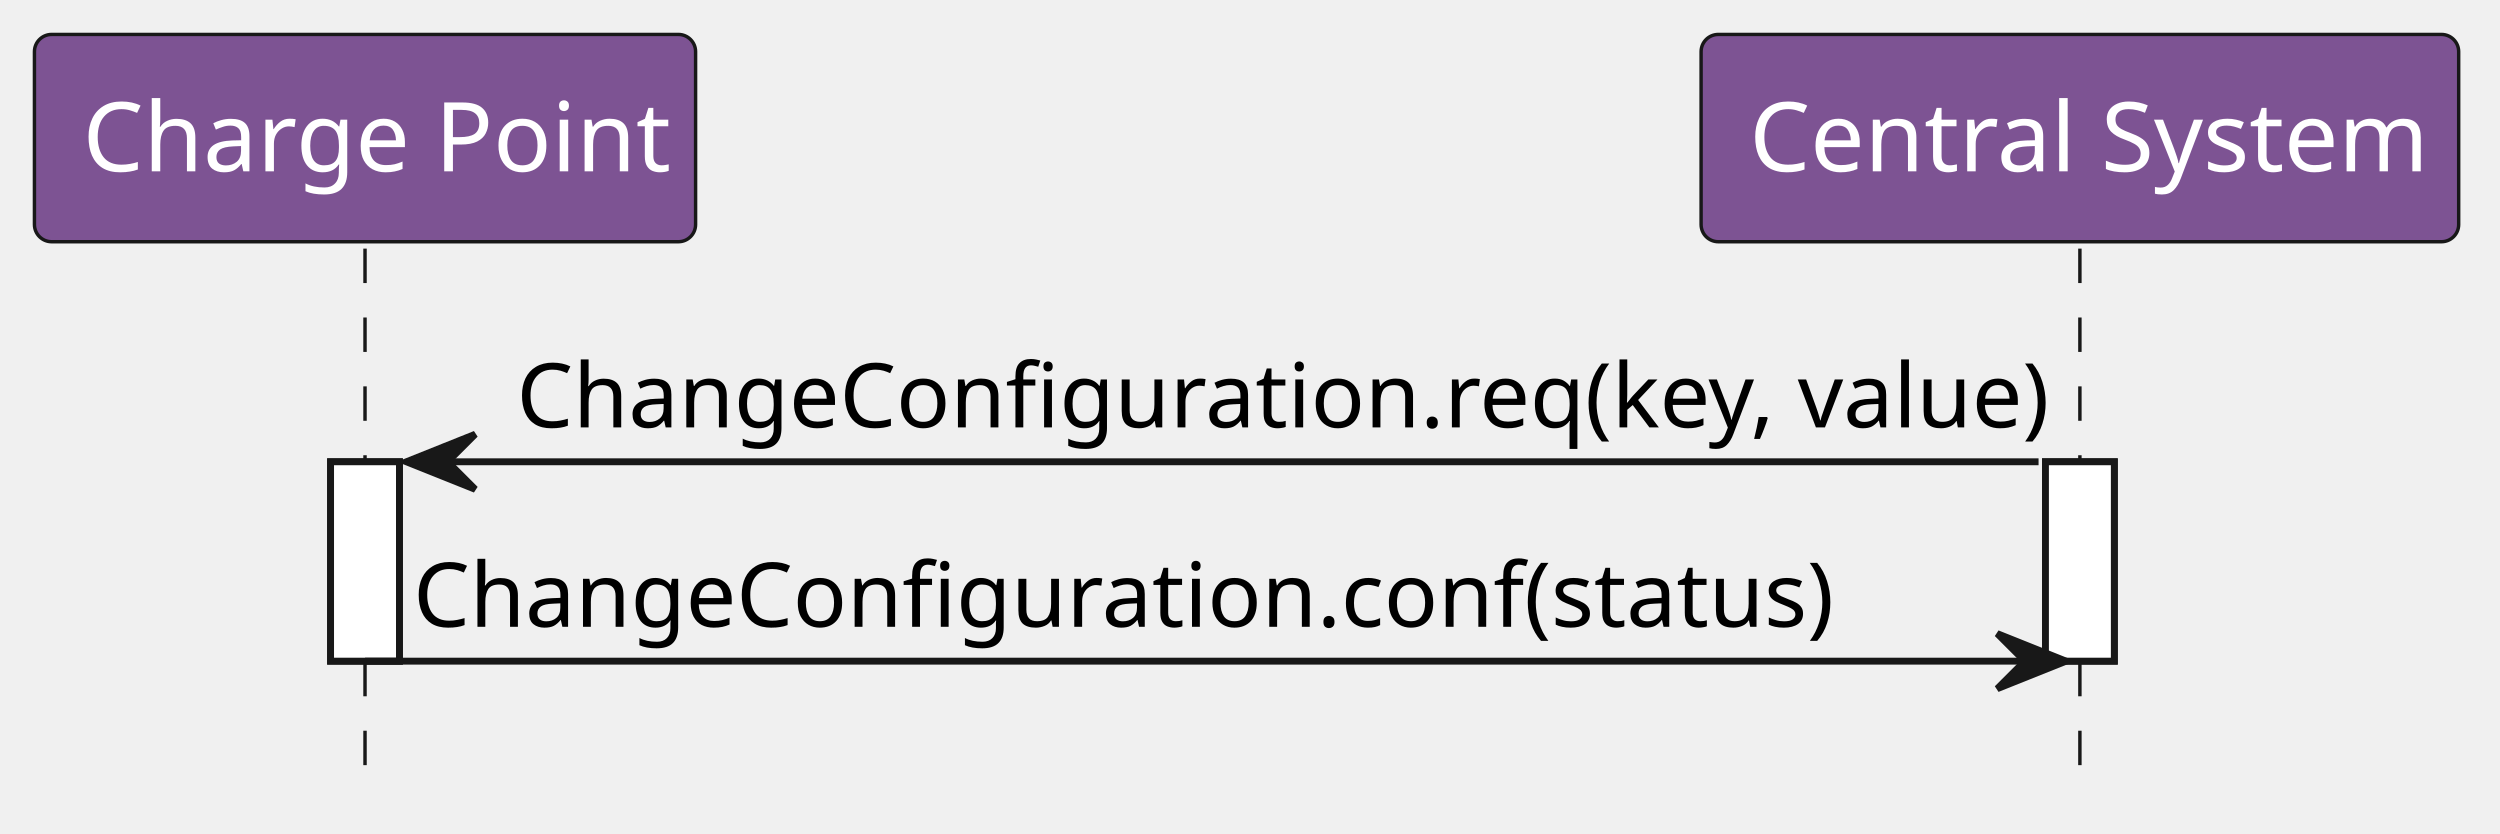
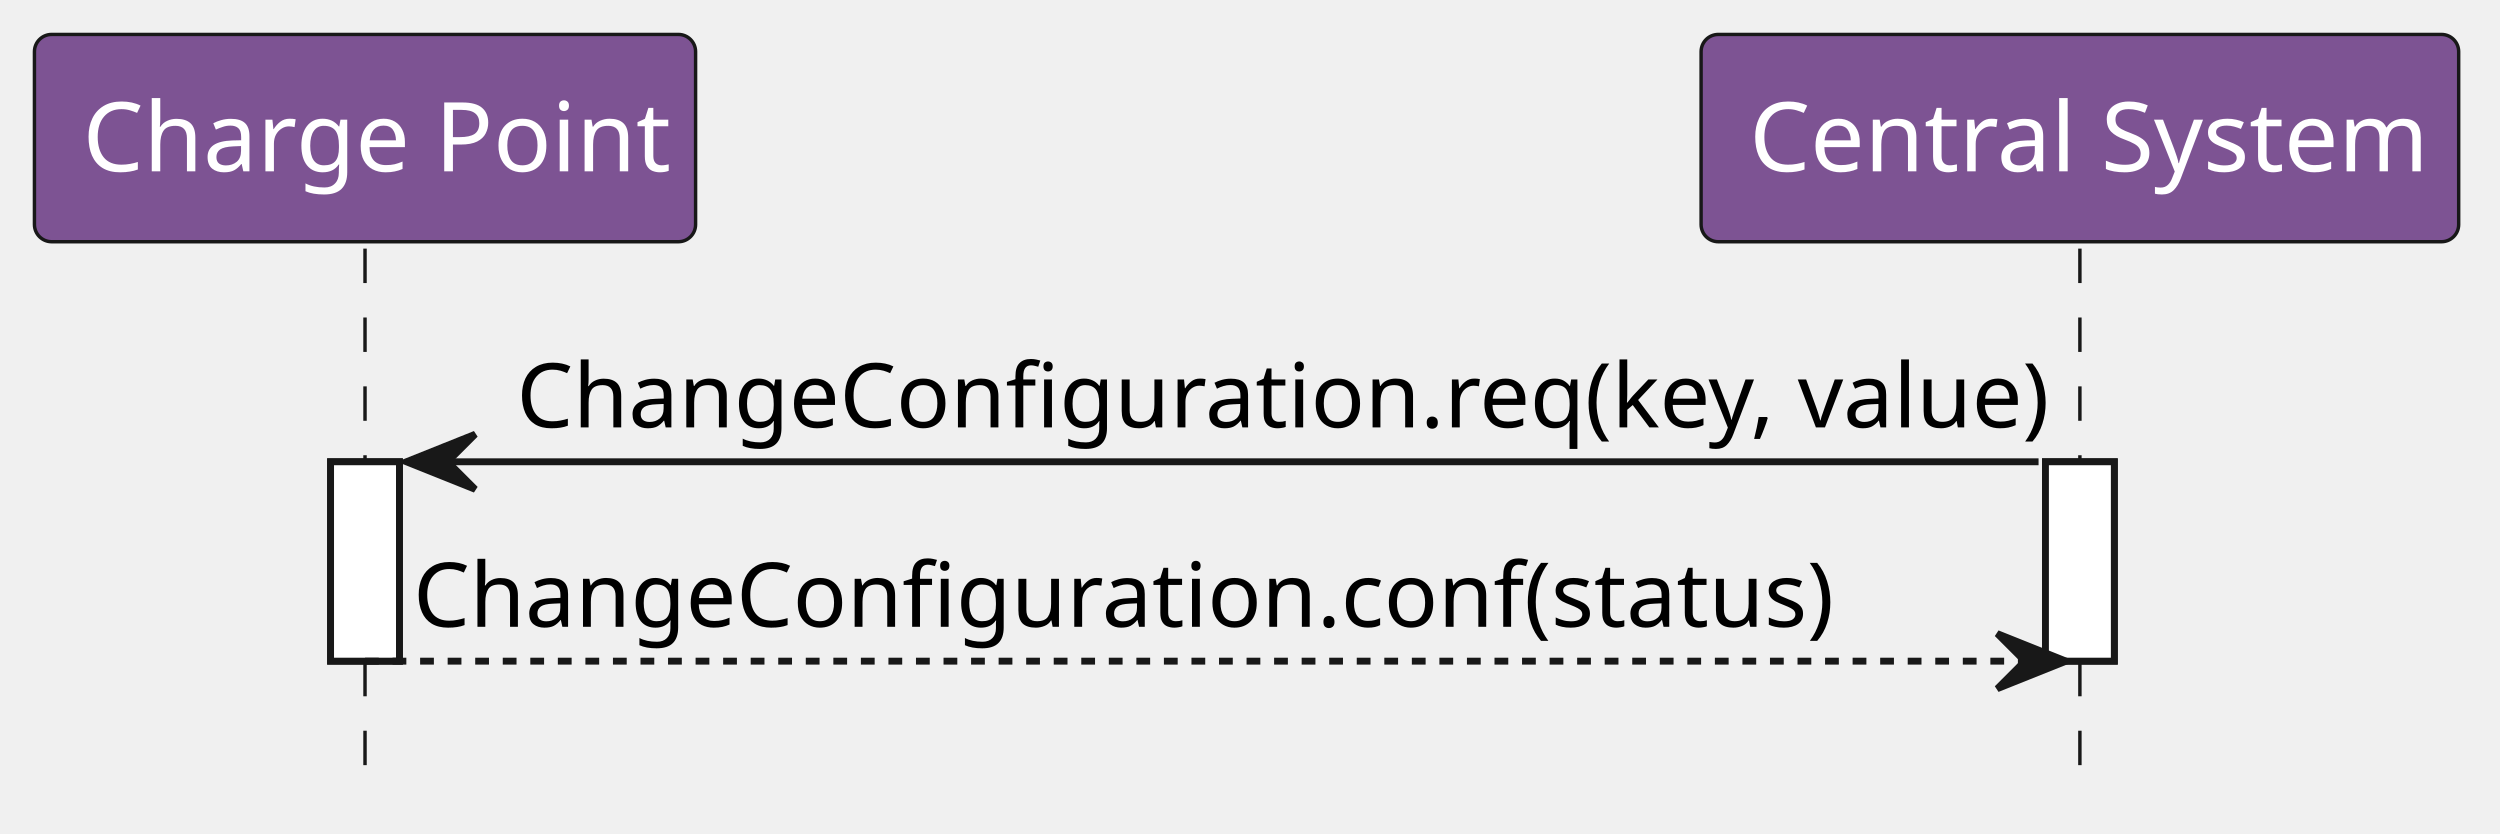
<svg xmlns="http://www.w3.org/2000/svg" contentStyleType="text/css" height="121px" preserveAspectRatio="none" style="width:363px;height:121px;background:#FFFFFF;" version="1.1" viewBox="0 0 363 121" width="363px" zoomAndPan="magnify">
  <defs />
  <g>
    <rect fill="#FFFFFF" height="28.95" style="stroke:#181818;stroke-width:1.0;" width="10" x="48" y="67.05" />
    <rect fill="#FFFFFF" height="28.95" style="stroke:#181818;stroke-width:1.0;" width="10" x="297" y="67.05" />
    <line style="stroke:#181818;stroke-width:0.5;stroke-dasharray:5.0,5.0;" x1="53" x2="53" y1="36.1" y2="114" />
    <line style="stroke:#181818;stroke-width:0.5;stroke-dasharray:5.0,5.0;" x1="302" x2="302" y1="36.1" y2="114" />
    <rect fill="#7D5393" height="30.1" rx="2.5" ry="2.5" style="stroke:#181818;stroke-width:0.5;" width="96" x="5" y="5" />
    <text fill="#FFFFFF" font-family="NanumGothic" font-size="14" lengthAdjust="spacing" textLength="82" x="12" y="24.88">Charge Point</text>
    <rect fill="#7D5393" height="30.1" rx="2.5" ry="2.5" style="stroke:#181818;stroke-width:0.5;" width="110" x="247" y="5" />
    <text fill="#FFFFFF" font-family="NanumGothic" font-size="14" lengthAdjust="spacing" textLength="96" x="254" y="24.88">Central System</text>
    <rect fill="#FFFFFF" height="28.95" style="stroke:#181818;stroke-width:1.0;" width="10" x="48" y="67.05" />
    <rect fill="#FFFFFF" height="28.95" style="stroke:#181818;stroke-width:1.0;" width="10" x="297" y="67.05" />
    <polygon fill="#181818" points="69,63.05,59,67.05,69,71.05,65,67.05" style="stroke:#181818;stroke-width:1.0;" />
    <line style="stroke:#181818;stroke-width:1.0;" x1="63" x2="296" y1="67.05" y2="67.05" />
    <text fill="#000000" font-family="NanumGothic" font-size="13" lengthAdjust="spacing" textLength="225" x="75" y="62.06">ChangeConfiguration.req(key, value)</text>
    <polygon fill="#181818" points="290,92,300,96,290,100,294,96" style="stroke:#181818;stroke-width:1.0;" />
-     <line style="stroke:#181818;stroke-width:1.0;" x1="53" x2="296" y1="96" y2="96" />
+     <line style="stroke:#181818;stroke-width:1.0;stroke-dasharray:2.0,2.0;" x1="53" x2="296" y1="96" y2="96" />
    <text fill="#000000" font-family="NanumGothic" font-size="13" lengthAdjust="spacing" textLength="210" x="60" y="91.01">ChangeConfiguration.conf(status)</text>
  </g>
</svg>
